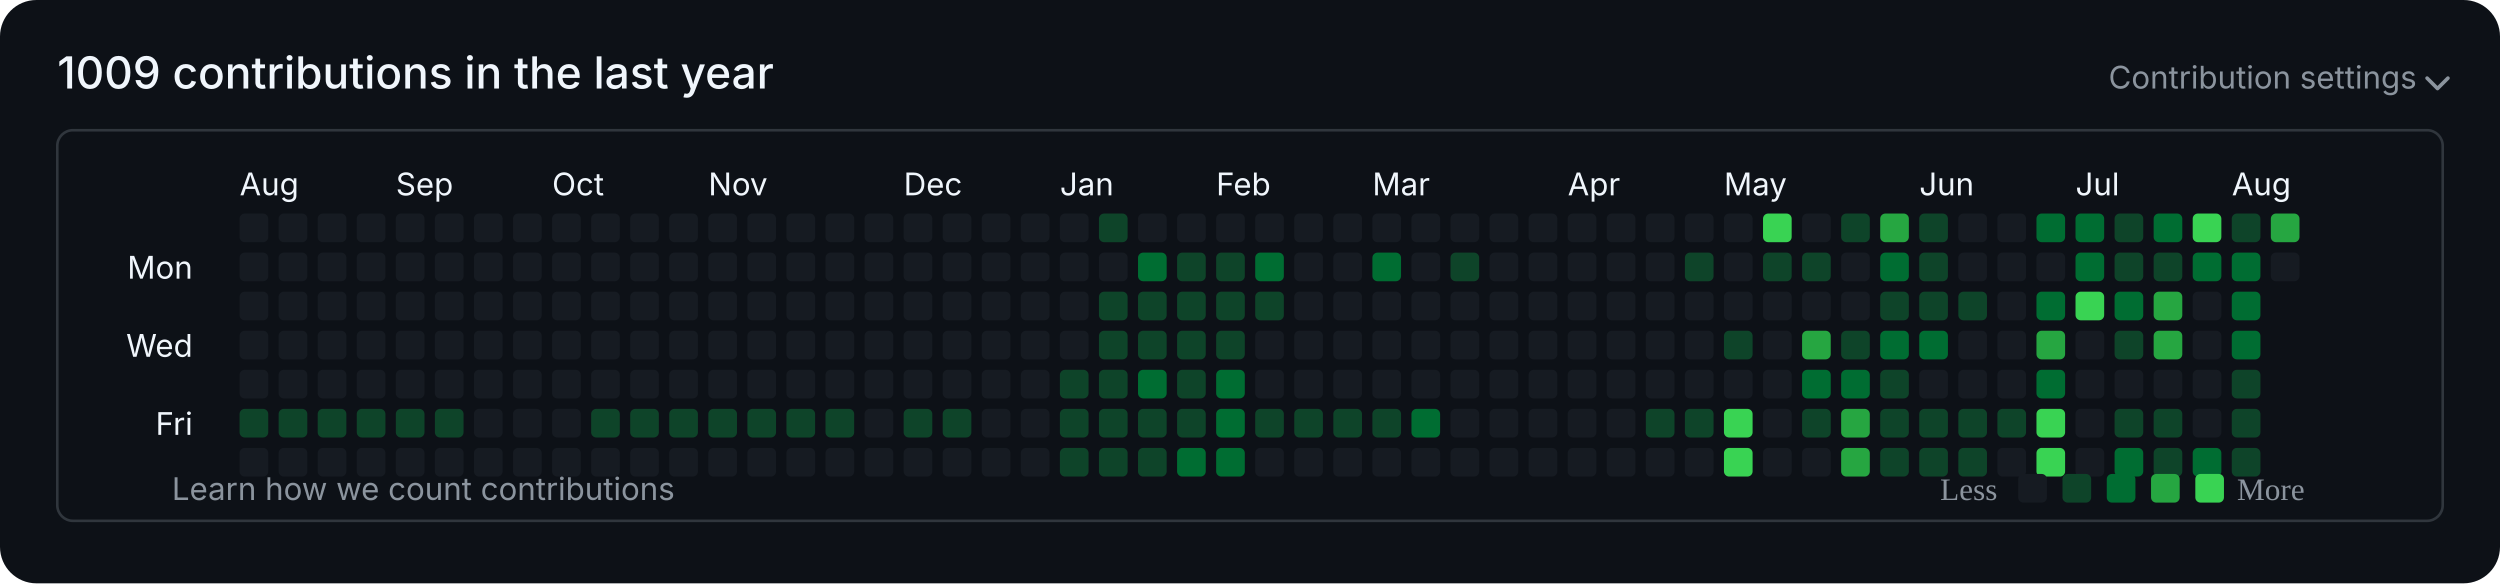
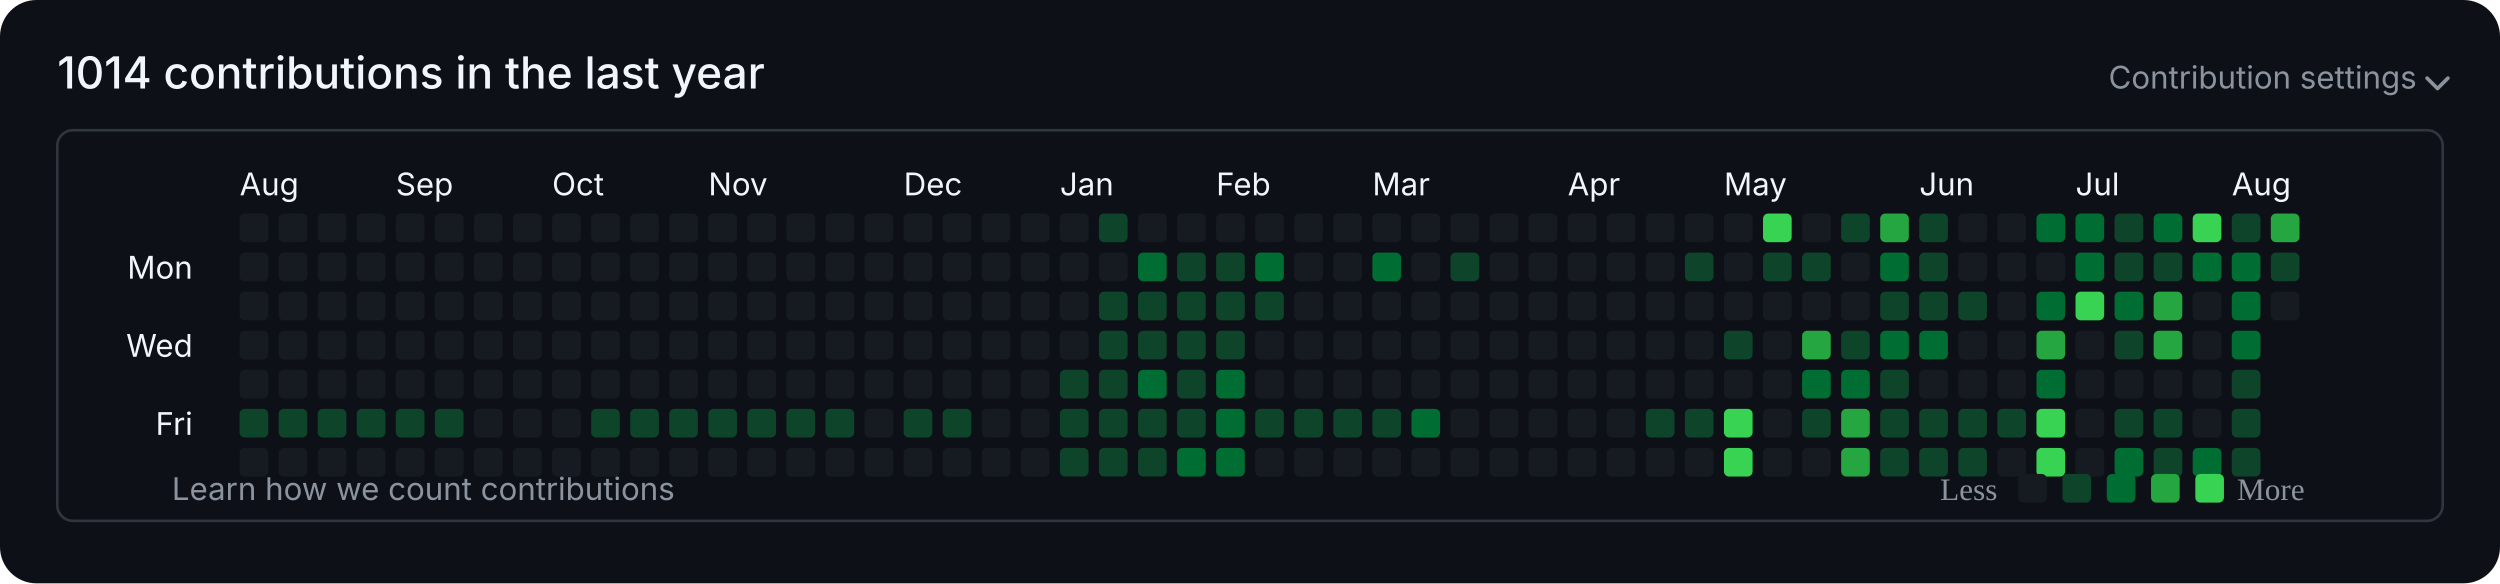
<svg xmlns="http://www.w3.org/2000/svg" width="1200" height="280" viewBox="0 0 960 224" fill="none" role="img" aria-label="AleksZyro GitHub contribution calendar">
  <style>
    .title { font: 500 17px -apple-system, BlinkMacSystemFont, 'Segoe UI', sans-serif; fill: #f0f6fc; }
    .month-label, .weekday-label, .legend, .hint { font: 400 12px -apple-system, BlinkMacSystemFont, 'Segoe UI', sans-serif; fill: #f0f6fc; }
    .hint, .legend-muted { fill: #8b949e; }
    .day-cell { shape-rendering: geometricPrecision; }
  </style>
  <rect width="960" height="224" rx="14" fill="#0d1117" />
-   <text x="22" y="34" class="title">1009 contributions in the last year</text>
+   <text x="22" y="34" class="title">1014 contributions in the last year</text>
  <text x="928" y="34" class="hint" text-anchor="end">Contribution settings</text>
  <path d="M 932 30 l 4 4 l 4 -4" stroke="#8b949e" stroke-width="1.4" fill="none" stroke-linecap="round" stroke-linejoin="round" />
  <rect x="22" y="50" width="916" height="150" rx="6" fill="none" stroke="#30363d" />
  <text x="92" y="75" class="month-label">Aug</text>
  <text x="152" y="75" class="month-label">Sep</text>
  <text x="212" y="75" class="month-label">Oct</text>
  <text x="272" y="75" class="month-label">Nov</text>
  <text x="347" y="75" class="month-label">Dec</text>
  <text x="407" y="75" class="month-label">Jan</text>
  <text x="467" y="75" class="month-label">Feb</text>
  <text x="527" y="75" class="month-label">Mar</text>
  <text x="602" y="75" class="month-label">Apr</text>
  <text x="662" y="75" class="month-label">May</text>
  <text x="737" y="75" class="month-label">Jun</text>
  <text x="797" y="75" class="month-label">Jul</text>
  <text x="857" y="75" class="month-label">Aug</text>
  <text x="74" y="107" class="weekday-label" text-anchor="end">Mon</text>
  <text x="74" y="137" class="weekday-label" text-anchor="end">Wed</text>
  <text x="74" y="167" class="weekday-label" text-anchor="end">Fri</text>
  <rect class="day-cell" x="92" y="82" width="11" height="11" rx="2" fill="#161b22" />
  <rect class="day-cell" x="92" y="97" width="11" height="11" rx="2" fill="#161b22" />
  <rect class="day-cell" x="92" y="112" width="11" height="11" rx="2" fill="#161b22" />
  <rect class="day-cell" x="92" y="127" width="11" height="11" rx="2" fill="#161b22" />
  <rect class="day-cell" x="92" y="142" width="11" height="11" rx="2" fill="#161b22" />
  <rect class="day-cell" x="92" y="157" width="11" height="11" rx="2" fill="#0e4429" />
  <rect class="day-cell" x="92" y="172" width="11" height="11" rx="2" fill="#161b22" />
  <rect class="day-cell" x="107" y="82" width="11" height="11" rx="2" fill="#161b22" />
  <rect class="day-cell" x="107" y="97" width="11" height="11" rx="2" fill="#161b22" />
  <rect class="day-cell" x="107" y="112" width="11" height="11" rx="2" fill="#161b22" />
  <rect class="day-cell" x="107" y="127" width="11" height="11" rx="2" fill="#161b22" />
  <rect class="day-cell" x="107" y="142" width="11" height="11" rx="2" fill="#161b22" />
  <rect class="day-cell" x="107" y="157" width="11" height="11" rx="2" fill="#0e4429" />
  <rect class="day-cell" x="107" y="172" width="11" height="11" rx="2" fill="#161b22" />
  <rect class="day-cell" x="122" y="82" width="11" height="11" rx="2" fill="#161b22" />
  <rect class="day-cell" x="122" y="97" width="11" height="11" rx="2" fill="#161b22" />
  <rect class="day-cell" x="122" y="112" width="11" height="11" rx="2" fill="#161b22" />
  <rect class="day-cell" x="122" y="127" width="11" height="11" rx="2" fill="#161b22" />
  <rect class="day-cell" x="122" y="142" width="11" height="11" rx="2" fill="#161b22" />
  <rect class="day-cell" x="122" y="157" width="11" height="11" rx="2" fill="#0e4429" />
  <rect class="day-cell" x="122" y="172" width="11" height="11" rx="2" fill="#161b22" />
  <rect class="day-cell" x="137" y="82" width="11" height="11" rx="2" fill="#161b22" />
  <rect class="day-cell" x="137" y="97" width="11" height="11" rx="2" fill="#161b22" />
  <rect class="day-cell" x="137" y="112" width="11" height="11" rx="2" fill="#161b22" />
  <rect class="day-cell" x="137" y="127" width="11" height="11" rx="2" fill="#161b22" />
  <rect class="day-cell" x="137" y="142" width="11" height="11" rx="2" fill="#161b22" />
  <rect class="day-cell" x="137" y="157" width="11" height="11" rx="2" fill="#0e4429" />
  <rect class="day-cell" x="137" y="172" width="11" height="11" rx="2" fill="#161b22" />
  <rect class="day-cell" x="152" y="82" width="11" height="11" rx="2" fill="#161b22" />
  <rect class="day-cell" x="152" y="97" width="11" height="11" rx="2" fill="#161b22" />
  <rect class="day-cell" x="152" y="112" width="11" height="11" rx="2" fill="#161b22" />
  <rect class="day-cell" x="152" y="127" width="11" height="11" rx="2" fill="#161b22" />
  <rect class="day-cell" x="152" y="142" width="11" height="11" rx="2" fill="#161b22" />
  <rect class="day-cell" x="152" y="157" width="11" height="11" rx="2" fill="#0e4429" />
  <rect class="day-cell" x="152" y="172" width="11" height="11" rx="2" fill="#161b22" />
  <rect class="day-cell" x="167" y="82" width="11" height="11" rx="2" fill="#161b22" />
  <rect class="day-cell" x="167" y="97" width="11" height="11" rx="2" fill="#161b22" />
  <rect class="day-cell" x="167" y="112" width="11" height="11" rx="2" fill="#161b22" />
  <rect class="day-cell" x="167" y="127" width="11" height="11" rx="2" fill="#161b22" />
  <rect class="day-cell" x="167" y="142" width="11" height="11" rx="2" fill="#161b22" />
  <rect class="day-cell" x="167" y="157" width="11" height="11" rx="2" fill="#0e4429" />
  <rect class="day-cell" x="167" y="172" width="11" height="11" rx="2" fill="#161b22" />
  <rect class="day-cell" x="182" y="82" width="11" height="11" rx="2" fill="#161b22" />
  <rect class="day-cell" x="182" y="97" width="11" height="11" rx="2" fill="#161b22" />
  <rect class="day-cell" x="182" y="112" width="11" height="11" rx="2" fill="#161b22" />
  <rect class="day-cell" x="182" y="127" width="11" height="11" rx="2" fill="#161b22" />
  <rect class="day-cell" x="182" y="142" width="11" height="11" rx="2" fill="#161b22" />
  <rect class="day-cell" x="182" y="157" width="11" height="11" rx="2" fill="#161b22" />
  <rect class="day-cell" x="182" y="172" width="11" height="11" rx="2" fill="#161b22" />
  <rect class="day-cell" x="197" y="82" width="11" height="11" rx="2" fill="#161b22" />
  <rect class="day-cell" x="197" y="97" width="11" height="11" rx="2" fill="#161b22" />
  <rect class="day-cell" x="197" y="112" width="11" height="11" rx="2" fill="#161b22" />
  <rect class="day-cell" x="197" y="127" width="11" height="11" rx="2" fill="#161b22" />
  <rect class="day-cell" x="197" y="142" width="11" height="11" rx="2" fill="#161b22" />
  <rect class="day-cell" x="197" y="157" width="11" height="11" rx="2" fill="#161b22" />
  <rect class="day-cell" x="197" y="172" width="11" height="11" rx="2" fill="#161b22" />
  <rect class="day-cell" x="212" y="82" width="11" height="11" rx="2" fill="#161b22" />
  <rect class="day-cell" x="212" y="97" width="11" height="11" rx="2" fill="#161b22" />
  <rect class="day-cell" x="212" y="112" width="11" height="11" rx="2" fill="#161b22" />
  <rect class="day-cell" x="212" y="127" width="11" height="11" rx="2" fill="#161b22" />
  <rect class="day-cell" x="212" y="142" width="11" height="11" rx="2" fill="#161b22" />
  <rect class="day-cell" x="212" y="157" width="11" height="11" rx="2" fill="#161b22" />
  <rect class="day-cell" x="212" y="172" width="11" height="11" rx="2" fill="#161b22" />
  <rect class="day-cell" x="227" y="82" width="11" height="11" rx="2" fill="#161b22" />
  <rect class="day-cell" x="227" y="97" width="11" height="11" rx="2" fill="#161b22" />
  <rect class="day-cell" x="227" y="112" width="11" height="11" rx="2" fill="#161b22" />
  <rect class="day-cell" x="227" y="127" width="11" height="11" rx="2" fill="#161b22" />
  <rect class="day-cell" x="227" y="142" width="11" height="11" rx="2" fill="#161b22" />
  <rect class="day-cell" x="227" y="157" width="11" height="11" rx="2" fill="#0e4429" />
  <rect class="day-cell" x="227" y="172" width="11" height="11" rx="2" fill="#161b22" />
  <rect class="day-cell" x="242" y="82" width="11" height="11" rx="2" fill="#161b22" />
  <rect class="day-cell" x="242" y="97" width="11" height="11" rx="2" fill="#161b22" />
  <rect class="day-cell" x="242" y="112" width="11" height="11" rx="2" fill="#161b22" />
  <rect class="day-cell" x="242" y="127" width="11" height="11" rx="2" fill="#161b22" />
  <rect class="day-cell" x="242" y="142" width="11" height="11" rx="2" fill="#161b22" />
  <rect class="day-cell" x="242" y="157" width="11" height="11" rx="2" fill="#0e4429" />
  <rect class="day-cell" x="242" y="172" width="11" height="11" rx="2" fill="#161b22" />
  <rect class="day-cell" x="257" y="82" width="11" height="11" rx="2" fill="#161b22" />
  <rect class="day-cell" x="257" y="97" width="11" height="11" rx="2" fill="#161b22" />
  <rect class="day-cell" x="257" y="112" width="11" height="11" rx="2" fill="#161b22" />
  <rect class="day-cell" x="257" y="127" width="11" height="11" rx="2" fill="#161b22" />
  <rect class="day-cell" x="257" y="142" width="11" height="11" rx="2" fill="#161b22" />
  <rect class="day-cell" x="257" y="157" width="11" height="11" rx="2" fill="#0e4429" />
  <rect class="day-cell" x="257" y="172" width="11" height="11" rx="2" fill="#161b22" />
  <rect class="day-cell" x="272" y="82" width="11" height="11" rx="2" fill="#161b22" />
  <rect class="day-cell" x="272" y="97" width="11" height="11" rx="2" fill="#161b22" />
  <rect class="day-cell" x="272" y="112" width="11" height="11" rx="2" fill="#161b22" />
  <rect class="day-cell" x="272" y="127" width="11" height="11" rx="2" fill="#161b22" />
  <rect class="day-cell" x="272" y="142" width="11" height="11" rx="2" fill="#161b22" />
  <rect class="day-cell" x="272" y="157" width="11" height="11" rx="2" fill="#0e4429" />
  <rect class="day-cell" x="272" y="172" width="11" height="11" rx="2" fill="#161b22" />
  <rect class="day-cell" x="287" y="82" width="11" height="11" rx="2" fill="#161b22" />
  <rect class="day-cell" x="287" y="97" width="11" height="11" rx="2" fill="#161b22" />
  <rect class="day-cell" x="287" y="112" width="11" height="11" rx="2" fill="#161b22" />
  <rect class="day-cell" x="287" y="127" width="11" height="11" rx="2" fill="#161b22" />
  <rect class="day-cell" x="287" y="142" width="11" height="11" rx="2" fill="#161b22" />
  <rect class="day-cell" x="287" y="157" width="11" height="11" rx="2" fill="#0e4429" />
  <rect class="day-cell" x="287" y="172" width="11" height="11" rx="2" fill="#161b22" />
  <rect class="day-cell" x="302" y="82" width="11" height="11" rx="2" fill="#161b22" />
  <rect class="day-cell" x="302" y="97" width="11" height="11" rx="2" fill="#161b22" />
  <rect class="day-cell" x="302" y="112" width="11" height="11" rx="2" fill="#161b22" />
  <rect class="day-cell" x="302" y="127" width="11" height="11" rx="2" fill="#161b22" />
  <rect class="day-cell" x="302" y="142" width="11" height="11" rx="2" fill="#161b22" />
  <rect class="day-cell" x="302" y="157" width="11" height="11" rx="2" fill="#0e4429" />
  <rect class="day-cell" x="302" y="172" width="11" height="11" rx="2" fill="#161b22" />
  <rect class="day-cell" x="317" y="82" width="11" height="11" rx="2" fill="#161b22" />
  <rect class="day-cell" x="317" y="97" width="11" height="11" rx="2" fill="#161b22" />
  <rect class="day-cell" x="317" y="112" width="11" height="11" rx="2" fill="#161b22" />
  <rect class="day-cell" x="317" y="127" width="11" height="11" rx="2" fill="#161b22" />
  <rect class="day-cell" x="317" y="142" width="11" height="11" rx="2" fill="#161b22" />
  <rect class="day-cell" x="317" y="157" width="11" height="11" rx="2" fill="#0e4429" />
  <rect class="day-cell" x="317" y="172" width="11" height="11" rx="2" fill="#161b22" />
  <rect class="day-cell" x="332" y="82" width="11" height="11" rx="2" fill="#161b22" />
  <rect class="day-cell" x="332" y="97" width="11" height="11" rx="2" fill="#161b22" />
  <rect class="day-cell" x="332" y="112" width="11" height="11" rx="2" fill="#161b22" />
  <rect class="day-cell" x="332" y="127" width="11" height="11" rx="2" fill="#161b22" />
  <rect class="day-cell" x="332" y="142" width="11" height="11" rx="2" fill="#161b22" />
  <rect class="day-cell" x="332" y="157" width="11" height="11" rx="2" fill="#161b22" />
  <rect class="day-cell" x="332" y="172" width="11" height="11" rx="2" fill="#161b22" />
  <rect class="day-cell" x="347" y="82" width="11" height="11" rx="2" fill="#161b22" />
  <rect class="day-cell" x="347" y="97" width="11" height="11" rx="2" fill="#161b22" />
  <rect class="day-cell" x="347" y="112" width="11" height="11" rx="2" fill="#161b22" />
  <rect class="day-cell" x="347" y="127" width="11" height="11" rx="2" fill="#161b22" />
  <rect class="day-cell" x="347" y="142" width="11" height="11" rx="2" fill="#161b22" />
  <rect class="day-cell" x="347" y="157" width="11" height="11" rx="2" fill="#0e4429" />
  <rect class="day-cell" x="347" y="172" width="11" height="11" rx="2" fill="#161b22" />
  <rect class="day-cell" x="362" y="82" width="11" height="11" rx="2" fill="#161b22" />
  <rect class="day-cell" x="362" y="97" width="11" height="11" rx="2" fill="#161b22" />
  <rect class="day-cell" x="362" y="112" width="11" height="11" rx="2" fill="#161b22" />
  <rect class="day-cell" x="362" y="127" width="11" height="11" rx="2" fill="#161b22" />
  <rect class="day-cell" x="362" y="142" width="11" height="11" rx="2" fill="#161b22" />
  <rect class="day-cell" x="362" y="157" width="11" height="11" rx="2" fill="#0e4429" />
  <rect class="day-cell" x="362" y="172" width="11" height="11" rx="2" fill="#161b22" />
  <rect class="day-cell" x="377" y="82" width="11" height="11" rx="2" fill="#161b22" />
  <rect class="day-cell" x="377" y="97" width="11" height="11" rx="2" fill="#161b22" />
  <rect class="day-cell" x="377" y="112" width="11" height="11" rx="2" fill="#161b22" />
  <rect class="day-cell" x="377" y="127" width="11" height="11" rx="2" fill="#161b22" />
  <rect class="day-cell" x="377" y="142" width="11" height="11" rx="2" fill="#161b22" />
  <rect class="day-cell" x="377" y="157" width="11" height="11" rx="2" fill="#161b22" />
  <rect class="day-cell" x="377" y="172" width="11" height="11" rx="2" fill="#161b22" />
  <rect class="day-cell" x="392" y="82" width="11" height="11" rx="2" fill="#161b22" />
  <rect class="day-cell" x="392" y="97" width="11" height="11" rx="2" fill="#161b22" />
  <rect class="day-cell" x="392" y="112" width="11" height="11" rx="2" fill="#161b22" />
  <rect class="day-cell" x="392" y="127" width="11" height="11" rx="2" fill="#161b22" />
  <rect class="day-cell" x="392" y="142" width="11" height="11" rx="2" fill="#161b22" />
  <rect class="day-cell" x="392" y="157" width="11" height="11" rx="2" fill="#161b22" />
  <rect class="day-cell" x="392" y="172" width="11" height="11" rx="2" fill="#161b22" />
  <rect class="day-cell" x="407" y="82" width="11" height="11" rx="2" fill="#161b22" />
  <rect class="day-cell" x="407" y="97" width="11" height="11" rx="2" fill="#161b22" />
  <rect class="day-cell" x="407" y="112" width="11" height="11" rx="2" fill="#161b22" />
  <rect class="day-cell" x="407" y="127" width="11" height="11" rx="2" fill="#161b22" />
  <rect class="day-cell" x="407" y="142" width="11" height="11" rx="2" fill="#0e4429" />
  <rect class="day-cell" x="407" y="157" width="11" height="11" rx="2" fill="#0e4429" />
  <rect class="day-cell" x="407" y="172" width="11" height="11" rx="2" fill="#0e4429" />
  <rect class="day-cell" x="422" y="82" width="11" height="11" rx="2" fill="#0e4429" />
  <rect class="day-cell" x="422" y="97" width="11" height="11" rx="2" fill="#161b22" />
  <rect class="day-cell" x="422" y="112" width="11" height="11" rx="2" fill="#0e4429" />
  <rect class="day-cell" x="422" y="127" width="11" height="11" rx="2" fill="#0e4429" />
  <rect class="day-cell" x="422" y="142" width="11" height="11" rx="2" fill="#0e4429" />
  <rect class="day-cell" x="422" y="157" width="11" height="11" rx="2" fill="#0e4429" />
  <rect class="day-cell" x="422" y="172" width="11" height="11" rx="2" fill="#0e4429" />
  <rect class="day-cell" x="437" y="82" width="11" height="11" rx="2" fill="#161b22" />
  <rect class="day-cell" x="437" y="97" width="11" height="11" rx="2" fill="#006d32" />
  <rect class="day-cell" x="437" y="112" width="11" height="11" rx="2" fill="#0e4429" />
  <rect class="day-cell" x="437" y="127" width="11" height="11" rx="2" fill="#0e4429" />
  <rect class="day-cell" x="437" y="142" width="11" height="11" rx="2" fill="#006d32" />
  <rect class="day-cell" x="437" y="157" width="11" height="11" rx="2" fill="#0e4429" />
  <rect class="day-cell" x="437" y="172" width="11" height="11" rx="2" fill="#0e4429" />
  <rect class="day-cell" x="452" y="82" width="11" height="11" rx="2" fill="#161b22" />
  <rect class="day-cell" x="452" y="97" width="11" height="11" rx="2" fill="#0e4429" />
  <rect class="day-cell" x="452" y="112" width="11" height="11" rx="2" fill="#0e4429" />
  <rect class="day-cell" x="452" y="127" width="11" height="11" rx="2" fill="#0e4429" />
  <rect class="day-cell" x="452" y="142" width="11" height="11" rx="2" fill="#0e4429" />
  <rect class="day-cell" x="452" y="157" width="11" height="11" rx="2" fill="#0e4429" />
  <rect class="day-cell" x="452" y="172" width="11" height="11" rx="2" fill="#006d32" />
  <rect class="day-cell" x="467" y="82" width="11" height="11" rx="2" fill="#161b22" />
  <rect class="day-cell" x="467" y="97" width="11" height="11" rx="2" fill="#0e4429" />
  <rect class="day-cell" x="467" y="112" width="11" height="11" rx="2" fill="#0e4429" />
  <rect class="day-cell" x="467" y="127" width="11" height="11" rx="2" fill="#0e4429" />
  <rect class="day-cell" x="467" y="142" width="11" height="11" rx="2" fill="#006d32" />
  <rect class="day-cell" x="467" y="157" width="11" height="11" rx="2" fill="#006d32" />
  <rect class="day-cell" x="467" y="172" width="11" height="11" rx="2" fill="#006d32" />
  <rect class="day-cell" x="482" y="82" width="11" height="11" rx="2" fill="#161b22" />
  <rect class="day-cell" x="482" y="97" width="11" height="11" rx="2" fill="#006d32" />
  <rect class="day-cell" x="482" y="112" width="11" height="11" rx="2" fill="#0e4429" />
  <rect class="day-cell" x="482" y="127" width="11" height="11" rx="2" fill="#161b22" />
  <rect class="day-cell" x="482" y="142" width="11" height="11" rx="2" fill="#161b22" />
  <rect class="day-cell" x="482" y="157" width="11" height="11" rx="2" fill="#0e4429" />
  <rect class="day-cell" x="482" y="172" width="11" height="11" rx="2" fill="#161b22" />
  <rect class="day-cell" x="497" y="82" width="11" height="11" rx="2" fill="#161b22" />
  <rect class="day-cell" x="497" y="97" width="11" height="11" rx="2" fill="#161b22" />
  <rect class="day-cell" x="497" y="112" width="11" height="11" rx="2" fill="#161b22" />
  <rect class="day-cell" x="497" y="127" width="11" height="11" rx="2" fill="#161b22" />
  <rect class="day-cell" x="497" y="142" width="11" height="11" rx="2" fill="#161b22" />
  <rect class="day-cell" x="497" y="157" width="11" height="11" rx="2" fill="#0e4429" />
  <rect class="day-cell" x="497" y="172" width="11" height="11" rx="2" fill="#161b22" />
  <rect class="day-cell" x="512" y="82" width="11" height="11" rx="2" fill="#161b22" />
  <rect class="day-cell" x="512" y="97" width="11" height="11" rx="2" fill="#161b22" />
  <rect class="day-cell" x="512" y="112" width="11" height="11" rx="2" fill="#161b22" />
  <rect class="day-cell" x="512" y="127" width="11" height="11" rx="2" fill="#161b22" />
  <rect class="day-cell" x="512" y="142" width="11" height="11" rx="2" fill="#161b22" />
  <rect class="day-cell" x="512" y="157" width="11" height="11" rx="2" fill="#0e4429" />
  <rect class="day-cell" x="512" y="172" width="11" height="11" rx="2" fill="#161b22" />
  <rect class="day-cell" x="527" y="82" width="11" height="11" rx="2" fill="#161b22" />
  <rect class="day-cell" x="527" y="97" width="11" height="11" rx="2" fill="#006d32" />
  <rect class="day-cell" x="527" y="112" width="11" height="11" rx="2" fill="#161b22" />
  <rect class="day-cell" x="527" y="127" width="11" height="11" rx="2" fill="#161b22" />
  <rect class="day-cell" x="527" y="142" width="11" height="11" rx="2" fill="#161b22" />
  <rect class="day-cell" x="527" y="157" width="11" height="11" rx="2" fill="#0e4429" />
  <rect class="day-cell" x="527" y="172" width="11" height="11" rx="2" fill="#161b22" />
  <rect class="day-cell" x="542" y="82" width="11" height="11" rx="2" fill="#161b22" />
  <rect class="day-cell" x="542" y="97" width="11" height="11" rx="2" fill="#161b22" />
  <rect class="day-cell" x="542" y="112" width="11" height="11" rx="2" fill="#161b22" />
  <rect class="day-cell" x="542" y="127" width="11" height="11" rx="2" fill="#161b22" />
  <rect class="day-cell" x="542" y="142" width="11" height="11" rx="2" fill="#161b22" />
  <rect class="day-cell" x="542" y="157" width="11" height="11" rx="2" fill="#006d32" />
  <rect class="day-cell" x="542" y="172" width="11" height="11" rx="2" fill="#161b22" />
  <rect class="day-cell" x="557" y="82" width="11" height="11" rx="2" fill="#161b22" />
  <rect class="day-cell" x="557" y="97" width="11" height="11" rx="2" fill="#0e4429" />
  <rect class="day-cell" x="557" y="112" width="11" height="11" rx="2" fill="#161b22" />
  <rect class="day-cell" x="557" y="127" width="11" height="11" rx="2" fill="#161b22" />
  <rect class="day-cell" x="557" y="142" width="11" height="11" rx="2" fill="#161b22" />
  <rect class="day-cell" x="557" y="157" width="11" height="11" rx="2" fill="#161b22" />
  <rect class="day-cell" x="557" y="172" width="11" height="11" rx="2" fill="#161b22" />
  <rect class="day-cell" x="572" y="82" width="11" height="11" rx="2" fill="#161b22" />
  <rect class="day-cell" x="572" y="97" width="11" height="11" rx="2" fill="#161b22" />
  <rect class="day-cell" x="572" y="112" width="11" height="11" rx="2" fill="#161b22" />
  <rect class="day-cell" x="572" y="127" width="11" height="11" rx="2" fill="#161b22" />
  <rect class="day-cell" x="572" y="142" width="11" height="11" rx="2" fill="#161b22" />
  <rect class="day-cell" x="572" y="157" width="11" height="11" rx="2" fill="#161b22" />
  <rect class="day-cell" x="572" y="172" width="11" height="11" rx="2" fill="#161b22" />
  <rect class="day-cell" x="587" y="82" width="11" height="11" rx="2" fill="#161b22" />
  <rect class="day-cell" x="587" y="97" width="11" height="11" rx="2" fill="#161b22" />
  <rect class="day-cell" x="587" y="112" width="11" height="11" rx="2" fill="#161b22" />
  <rect class="day-cell" x="587" y="127" width="11" height="11" rx="2" fill="#161b22" />
  <rect class="day-cell" x="587" y="142" width="11" height="11" rx="2" fill="#161b22" />
  <rect class="day-cell" x="587" y="157" width="11" height="11" rx="2" fill="#161b22" />
  <rect class="day-cell" x="587" y="172" width="11" height="11" rx="2" fill="#161b22" />
  <rect class="day-cell" x="602" y="82" width="11" height="11" rx="2" fill="#161b22" />
  <rect class="day-cell" x="602" y="97" width="11" height="11" rx="2" fill="#161b22" />
  <rect class="day-cell" x="602" y="112" width="11" height="11" rx="2" fill="#161b22" />
  <rect class="day-cell" x="602" y="127" width="11" height="11" rx="2" fill="#161b22" />
  <rect class="day-cell" x="602" y="142" width="11" height="11" rx="2" fill="#161b22" />
  <rect class="day-cell" x="602" y="157" width="11" height="11" rx="2" fill="#161b22" />
  <rect class="day-cell" x="602" y="172" width="11" height="11" rx="2" fill="#161b22" />
  <rect class="day-cell" x="617" y="82" width="11" height="11" rx="2" fill="#161b22" />
  <rect class="day-cell" x="617" y="97" width="11" height="11" rx="2" fill="#161b22" />
  <rect class="day-cell" x="617" y="112" width="11" height="11" rx="2" fill="#161b22" />
  <rect class="day-cell" x="617" y="127" width="11" height="11" rx="2" fill="#161b22" />
  <rect class="day-cell" x="617" y="142" width="11" height="11" rx="2" fill="#161b22" />
  <rect class="day-cell" x="617" y="157" width="11" height="11" rx="2" fill="#161b22" />
  <rect class="day-cell" x="617" y="172" width="11" height="11" rx="2" fill="#161b22" />
  <rect class="day-cell" x="632" y="82" width="11" height="11" rx="2" fill="#161b22" />
  <rect class="day-cell" x="632" y="97" width="11" height="11" rx="2" fill="#161b22" />
  <rect class="day-cell" x="632" y="112" width="11" height="11" rx="2" fill="#161b22" />
  <rect class="day-cell" x="632" y="127" width="11" height="11" rx="2" fill="#161b22" />
  <rect class="day-cell" x="632" y="142" width="11" height="11" rx="2" fill="#161b22" />
  <rect class="day-cell" x="632" y="157" width="11" height="11" rx="2" fill="#0e4429" />
  <rect class="day-cell" x="632" y="172" width="11" height="11" rx="2" fill="#161b22" />
  <rect class="day-cell" x="647" y="82" width="11" height="11" rx="2" fill="#161b22" />
  <rect class="day-cell" x="647" y="97" width="11" height="11" rx="2" fill="#0e4429" />
  <rect class="day-cell" x="647" y="112" width="11" height="11" rx="2" fill="#161b22" />
  <rect class="day-cell" x="647" y="127" width="11" height="11" rx="2" fill="#161b22" />
  <rect class="day-cell" x="647" y="142" width="11" height="11" rx="2" fill="#161b22" />
  <rect class="day-cell" x="647" y="157" width="11" height="11" rx="2" fill="#0e4429" />
  <rect class="day-cell" x="647" y="172" width="11" height="11" rx="2" fill="#161b22" />
  <rect class="day-cell" x="662" y="82" width="11" height="11" rx="2" fill="#161b22" />
  <rect class="day-cell" x="662" y="97" width="11" height="11" rx="2" fill="#161b22" />
  <rect class="day-cell" x="662" y="112" width="11" height="11" rx="2" fill="#161b22" />
  <rect class="day-cell" x="662" y="127" width="11" height="11" rx="2" fill="#0e4429" />
  <rect class="day-cell" x="662" y="142" width="11" height="11" rx="2" fill="#161b22" />
  <rect class="day-cell" x="662" y="157" width="11" height="11" rx="2" fill="#39d353" />
  <rect class="day-cell" x="662" y="172" width="11" height="11" rx="2" fill="#39d353" />
  <rect class="day-cell" x="677" y="82" width="11" height="11" rx="2" fill="#39d353" />
  <rect class="day-cell" x="677" y="97" width="11" height="11" rx="2" fill="#0e4429" />
  <rect class="day-cell" x="677" y="112" width="11" height="11" rx="2" fill="#161b22" />
  <rect class="day-cell" x="677" y="127" width="11" height="11" rx="2" fill="#161b22" />
  <rect class="day-cell" x="677" y="142" width="11" height="11" rx="2" fill="#161b22" />
  <rect class="day-cell" x="677" y="157" width="11" height="11" rx="2" fill="#161b22" />
  <rect class="day-cell" x="677" y="172" width="11" height="11" rx="2" fill="#161b22" />
  <rect class="day-cell" x="692" y="82" width="11" height="11" rx="2" fill="#161b22" />
  <rect class="day-cell" x="692" y="97" width="11" height="11" rx="2" fill="#0e4429" />
  <rect class="day-cell" x="692" y="112" width="11" height="11" rx="2" fill="#161b22" />
  <rect class="day-cell" x="692" y="127" width="11" height="11" rx="2" fill="#26a641" />
  <rect class="day-cell" x="692" y="142" width="11" height="11" rx="2" fill="#006d32" />
  <rect class="day-cell" x="692" y="157" width="11" height="11" rx="2" fill="#0e4429" />
  <rect class="day-cell" x="692" y="172" width="11" height="11" rx="2" fill="#161b22" />
  <rect class="day-cell" x="707" y="82" width="11" height="11" rx="2" fill="#0e4429" />
  <rect class="day-cell" x="707" y="97" width="11" height="11" rx="2" fill="#161b22" />
  <rect class="day-cell" x="707" y="112" width="11" height="11" rx="2" fill="#161b22" />
  <rect class="day-cell" x="707" y="127" width="11" height="11" rx="2" fill="#0e4429" />
  <rect class="day-cell" x="707" y="142" width="11" height="11" rx="2" fill="#006d32" />
  <rect class="day-cell" x="707" y="157" width="11" height="11" rx="2" fill="#26a641" />
  <rect class="day-cell" x="707" y="172" width="11" height="11" rx="2" fill="#26a641" />
  <rect class="day-cell" x="722" y="82" width="11" height="11" rx="2" fill="#26a641" />
  <rect class="day-cell" x="722" y="97" width="11" height="11" rx="2" fill="#006d32" />
  <rect class="day-cell" x="722" y="112" width="11" height="11" rx="2" fill="#0e4429" />
  <rect class="day-cell" x="722" y="127" width="11" height="11" rx="2" fill="#006d32" />
  <rect class="day-cell" x="722" y="142" width="11" height="11" rx="2" fill="#0e4429" />
  <rect class="day-cell" x="722" y="157" width="11" height="11" rx="2" fill="#0e4429" />
  <rect class="day-cell" x="722" y="172" width="11" height="11" rx="2" fill="#0e4429" />
  <rect class="day-cell" x="737" y="82" width="11" height="11" rx="2" fill="#0e4429" />
  <rect class="day-cell" x="737" y="97" width="11" height="11" rx="2" fill="#0e4429" />
  <rect class="day-cell" x="737" y="112" width="11" height="11" rx="2" fill="#0e4429" />
  <rect class="day-cell" x="737" y="127" width="11" height="11" rx="2" fill="#006d32" />
  <rect class="day-cell" x="737" y="142" width="11" height="11" rx="2" fill="#161b22" />
  <rect class="day-cell" x="737" y="157" width="11" height="11" rx="2" fill="#0e4429" />
  <rect class="day-cell" x="737" y="172" width="11" height="11" rx="2" fill="#0e4429" />
  <rect class="day-cell" x="752" y="82" width="11" height="11" rx="2" fill="#161b22" />
  <rect class="day-cell" x="752" y="97" width="11" height="11" rx="2" fill="#161b22" />
  <rect class="day-cell" x="752" y="112" width="11" height="11" rx="2" fill="#0e4429" />
  <rect class="day-cell" x="752" y="127" width="11" height="11" rx="2" fill="#161b22" />
  <rect class="day-cell" x="752" y="142" width="11" height="11" rx="2" fill="#161b22" />
  <rect class="day-cell" x="752" y="157" width="11" height="11" rx="2" fill="#0e4429" />
  <rect class="day-cell" x="752" y="172" width="11" height="11" rx="2" fill="#0e4429" />
  <rect class="day-cell" x="767" y="82" width="11" height="11" rx="2" fill="#161b22" />
  <rect class="day-cell" x="767" y="97" width="11" height="11" rx="2" fill="#161b22" />
  <rect class="day-cell" x="767" y="112" width="11" height="11" rx="2" fill="#161b22" />
  <rect class="day-cell" x="767" y="127" width="11" height="11" rx="2" fill="#161b22" />
  <rect class="day-cell" x="767" y="142" width="11" height="11" rx="2" fill="#161b22" />
  <rect class="day-cell" x="767" y="157" width="11" height="11" rx="2" fill="#0e4429" />
  <rect class="day-cell" x="767" y="172" width="11" height="11" rx="2" fill="#161b22" />
  <rect class="day-cell" x="782" y="82" width="11" height="11" rx="2" fill="#006d32" />
  <rect class="day-cell" x="782" y="97" width="11" height="11" rx="2" fill="#161b22" />
  <rect class="day-cell" x="782" y="112" width="11" height="11" rx="2" fill="#006d32" />
  <rect class="day-cell" x="782" y="127" width="11" height="11" rx="2" fill="#26a641" />
  <rect class="day-cell" x="782" y="142" width="11" height="11" rx="2" fill="#006d32" />
  <rect class="day-cell" x="782" y="157" width="11" height="11" rx="2" fill="#39d353" />
  <rect class="day-cell" x="782" y="172" width="11" height="11" rx="2" fill="#39d353" />
  <rect class="day-cell" x="797" y="82" width="11" height="11" rx="2" fill="#006d32" />
  <rect class="day-cell" x="797" y="97" width="11" height="11" rx="2" fill="#006d32" />
  <rect class="day-cell" x="797" y="112" width="11" height="11" rx="2" fill="#39d353" />
  <rect class="day-cell" x="797" y="127" width="11" height="11" rx="2" fill="#161b22" />
  <rect class="day-cell" x="797" y="142" width="11" height="11" rx="2" fill="#161b22" />
  <rect class="day-cell" x="797" y="157" width="11" height="11" rx="2" fill="#161b22" />
  <rect class="day-cell" x="797" y="172" width="11" height="11" rx="2" fill="#161b22" />
  <rect class="day-cell" x="812" y="82" width="11" height="11" rx="2" fill="#0e4429" />
  <rect class="day-cell" x="812" y="97" width="11" height="11" rx="2" fill="#0e4429" />
  <rect class="day-cell" x="812" y="112" width="11" height="11" rx="2" fill="#006d32" />
  <rect class="day-cell" x="812" y="127" width="11" height="11" rx="2" fill="#0e4429" />
  <rect class="day-cell" x="812" y="142" width="11" height="11" rx="2" fill="#161b22" />
  <rect class="day-cell" x="812" y="157" width="11" height="11" rx="2" fill="#0e4429" />
  <rect class="day-cell" x="812" y="172" width="11" height="11" rx="2" fill="#006d32" />
  <rect class="day-cell" x="827" y="82" width="11" height="11" rx="2" fill="#006d32" />
  <rect class="day-cell" x="827" y="97" width="11" height="11" rx="2" fill="#0e4429" />
  <rect class="day-cell" x="827" y="112" width="11" height="11" rx="2" fill="#26a641" />
  <rect class="day-cell" x="827" y="127" width="11" height="11" rx="2" fill="#26a641" />
  <rect class="day-cell" x="827" y="142" width="11" height="11" rx="2" fill="#161b22" />
  <rect class="day-cell" x="827" y="157" width="11" height="11" rx="2" fill="#0e4429" />
  <rect class="day-cell" x="827" y="172" width="11" height="11" rx="2" fill="#0e4429" />
  <rect class="day-cell" x="842" y="82" width="11" height="11" rx="2" fill="#39d353" />
  <rect class="day-cell" x="842" y="97" width="11" height="11" rx="2" fill="#006d32" />
  <rect class="day-cell" x="842" y="112" width="11" height="11" rx="2" fill="#161b22" />
  <rect class="day-cell" x="842" y="127" width="11" height="11" rx="2" fill="#161b22" />
  <rect class="day-cell" x="842" y="142" width="11" height="11" rx="2" fill="#161b22" />
  <rect class="day-cell" x="842" y="157" width="11" height="11" rx="2" fill="#161b22" />
  <rect class="day-cell" x="842" y="172" width="11" height="11" rx="2" fill="#006d32" />
  <rect class="day-cell" x="857" y="82" width="11" height="11" rx="2" fill="#0e4429" />
  <rect class="day-cell" x="857" y="97" width="11" height="11" rx="2" fill="#006d32" />
  <rect class="day-cell" x="857" y="112" width="11" height="11" rx="2" fill="#006d32" />
  <rect class="day-cell" x="857" y="127" width="11" height="11" rx="2" fill="#006d32" />
  <rect class="day-cell" x="857" y="142" width="11" height="11" rx="2" fill="#0e4429" />
  <rect class="day-cell" x="857" y="157" width="11" height="11" rx="2" fill="#0e4429" />
  <rect class="day-cell" x="857" y="172" width="11" height="11" rx="2" fill="#0e4429" />
  <rect class="day-cell" x="872" y="82" width="11" height="11" rx="2" fill="#26a641" />
-   <rect class="day-cell" x="872" y="97" width="11" height="11" rx="2" fill="#161b22" />
+   <rect class="day-cell" x="872" y="97" width="11" height="11" rx="2" fill="#0e4429" />
+   <rect class="day-cell" x="872" y="112" width="11" height="11" rx="2" fill="#161b22" />
  <text x="66" y="192" class="hint">Learn how we count contributions</text>
  <text x="745" y="192" class="legend-muted">Less</text>
  <rect x="775" y="182" width="11" height="11" rx="2" fill="#161b22" />
  <rect x="792" y="182" width="11" height="11" rx="2" fill="#0e4429" />
  <rect x="809" y="182" width="11" height="11" rx="2" fill="#006d32" />
  <rect x="826" y="182" width="11" height="11" rx="2" fill="#26a641" />
  <rect x="843" y="182" width="11" height="11" rx="2" fill="#39d353" />
  <text x="859" y="192" class="legend-muted">More</text>
</svg>
